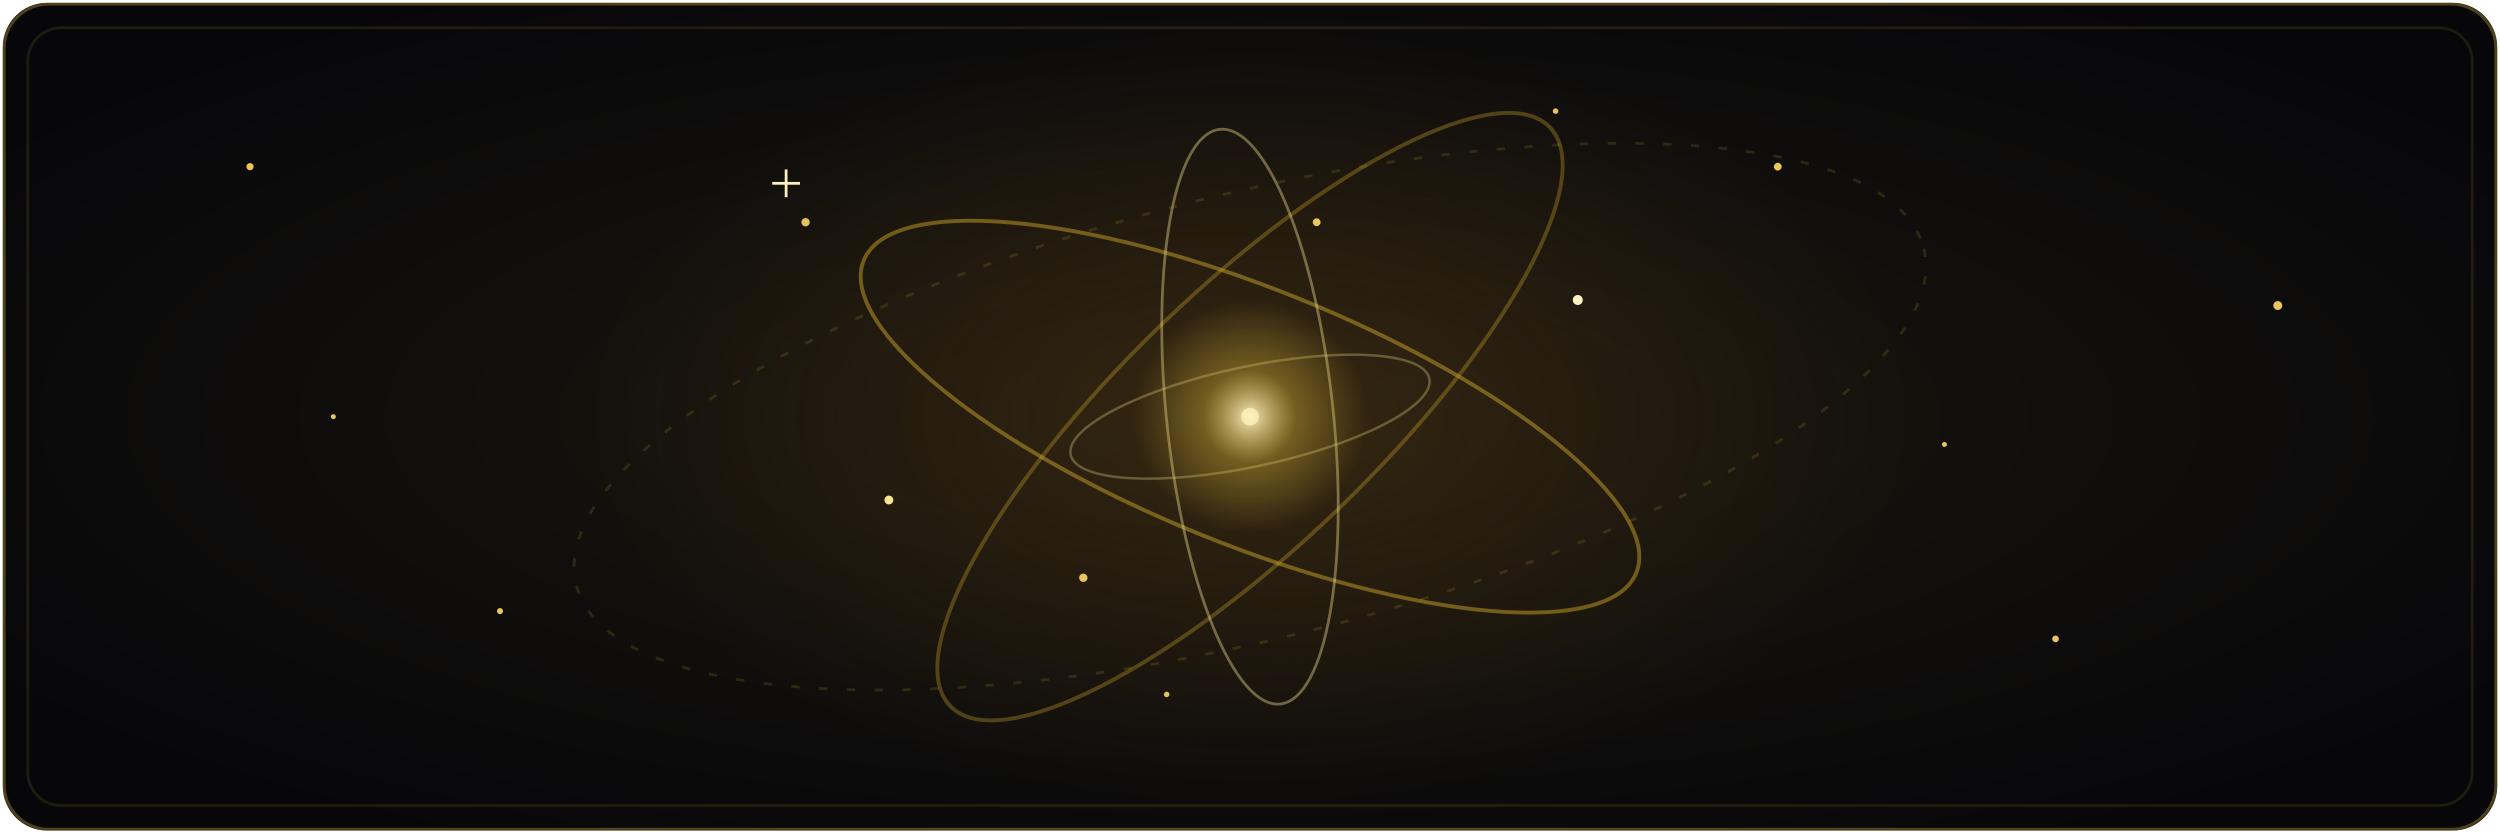
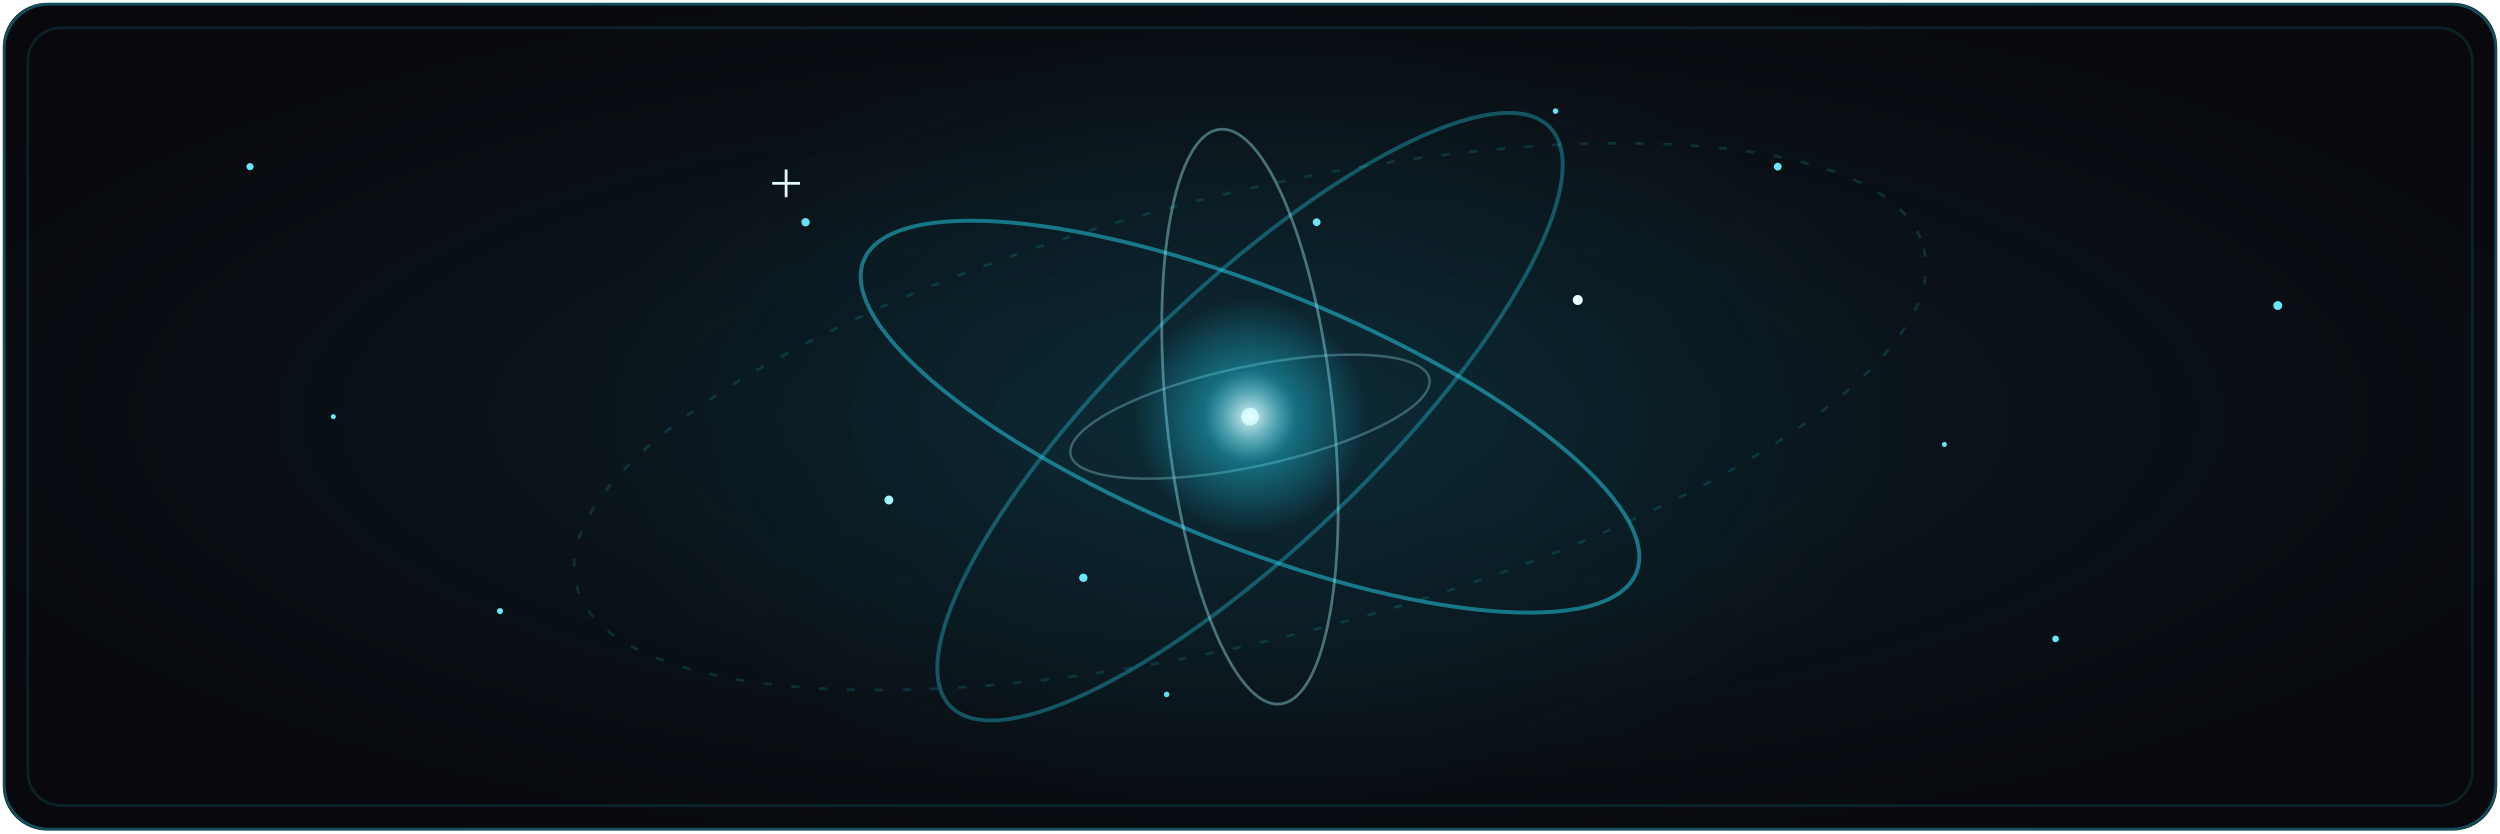
<svg xmlns="http://www.w3.org/2000/svg" width="900" height="300" viewBox="0 0 900 300" role="img" aria-label="rotating golden galaxy">
  <defs>
    <radialGradient id="core" cx="0.5" cy="0.5" r="0.5">
-       <stop offset="0" stop-color="#FFF3C4" stop-opacity="0.95" />
-       <stop offset="0.4" stop-color="#D4AF37" stop-opacity="0.4" />
-       <stop offset="1" stop-color="#D4AF37" stop-opacity="0" />
+       <stop offset="0" stop-color="#ECFEFF" stop-opacity="0.95" />
+       <stop offset="0.4" stop-color="#22D3EE" stop-opacity="0.4" />
+       <stop offset="1" stop-color="#22D3EE" stop-opacity="0" />
    </radialGradient>
    <radialGradient id="halo" cx="0.5" cy="0.5" r="0.5">
-       <stop offset="0" stop-color="#8A5A1A" stop-opacity="0.25" />
-       <stop offset="1" stop-color="#8A5A1A" stop-opacity="0" />
+       <stop offset="0" stop-color="#155E75" stop-opacity="0.25" />
+       <stop offset="1" stop-color="#155E75" stop-opacity="0" />
    </radialGradient>
    <radialGradient id="panelGlow" cx="0.5" cy="0.5" r="0.6">
-       <stop offset="0" stop-color="#D4AF37" stop-opacity="0.10" />
-       <stop offset="1" stop-color="#D4AF37" stop-opacity="0" />
+       <stop offset="0" stop-color="#22D3EE" stop-opacity="0.10" />
+       <stop offset="1" stop-color="#22D3EE" stop-opacity="0" />
    </radialGradient>
    <linearGradient id="frame" x1="0" y1="0" x2="1" y2="0">
-       <stop offset="0" stop-color="#D4AF37" stop-opacity="0" />
-       <stop offset="0.5" stop-color="#D4AF37" stop-opacity="1" />
-       <stop offset="1" stop-color="#D4AF37" stop-opacity="0" />
+       <stop offset="0" stop-color="#22D3EE" stop-opacity="0" />
+       <stop offset="0.5" stop-color="#22D3EE" stop-opacity="1" />
+       <stop offset="1" stop-color="#22D3EE" stop-opacity="0" />
    </linearGradient>
  </defs>
-   <rect x="1" y="1" width="898" height="298" rx="16" fill="#07070A" />
+   <rect x="1" y="1" width="898" height="298" rx="16" fill="#08080D" />
  <rect x="1" y="1" width="898" height="298" rx="16" fill="url(#panelGlow)" />
-   <rect x="1.5" y="1.5" width="897" height="297" rx="16" fill="none" stroke="#D4AF37" opacity="0.35" />
-   <rect x="10" y="10" width="880" height="280" rx="12" fill="none" stroke="#D4AF37" opacity="0.12" />
-   <g fill="#E9C75C">
+   <rect x="1.5" y="1.5" width="897" height="297" rx="16" fill="none" stroke="#22D3EE" opacity="0.35" />
+   <rect x="10" y="10" width="880" height="280" rx="12" fill="none" stroke="#22D3EE" opacity="0.12" />
+   <g fill="#67E8F9">
    <circle cx="90" cy="60" r="1.3">
      <animate attributeName="opacity" values="0.15;0.85;0.15" dur="3.4s" repeatCount="indefinite" />
    </circle>
    <circle cx="180" cy="220" r="1.1">
      <animate attributeName="opacity" values="0.1;0.7;0.1" dur="4.6s" begin="0.7s" repeatCount="indefinite" />
    </circle>
    <circle cx="290" cy="80" r="1.5">
      <animate attributeName="opacity" values="0.2;0.95;0.2" dur="3.0s" begin="1.2s" repeatCount="indefinite" />
    </circle>
    <circle cx="420" cy="250" r="1.0">
      <animate attributeName="opacity" values="0.1;0.6;0.1" dur="5.2s" begin="0.3s" repeatCount="indefinite" />
    </circle>
    <circle cx="640" cy="60" r="1.4">
      <animate attributeName="opacity" values="0.15;0.9;0.15" dur="3.8s" begin="1.9s" repeatCount="indefinite" />
    </circle>
    <circle cx="740" cy="230" r="1.2">
      <animate attributeName="opacity" values="0.12;0.75;0.12" dur="4.3s" begin="2.4s" repeatCount="indefinite" />
    </circle>
    <circle cx="820" cy="110" r="1.6">
      <animate attributeName="opacity" values="0.2;1;0.2" dur="2.8s" begin="0.9s" repeatCount="indefinite" />
    </circle>
    <circle cx="120" cy="150" r="0.9">
      <animate attributeName="opacity" values="0.1;0.55;0.1" dur="5.6s" begin="1.5s" repeatCount="indefinite" />
    </circle>
    <circle cx="560" cy="40" r="1.0">
      <animate attributeName="opacity" values="0.1;0.65;0.1" dur="4.9s" begin="2.8s" repeatCount="indefinite" />
    </circle>
    <circle cx="700" cy="160" r="0.9">
      <animate attributeName="opacity" values="0.1;0.6;0.1" dur="5.0s" begin="0.5s" repeatCount="indefinite" />
    </circle>
  </g>
-   <path d="M278 66 H288 M283 61 V71" stroke="#FFF3C4" stroke-width="1" fill="none">
+   <path d="M278 66 H288 M283 61 V71" stroke="#ECFEFF" stroke-width="1" fill="none">
    <animate attributeName="opacity" values="0.15;1;0.15" dur="4.4s" repeatCount="indefinite" />
  </path>
  <ellipse cx="450" cy="150" rx="240" ry="140" fill="url(#halo)" />
  <g transform="translate(450 150)">
    <g>
      <animateTransform attributeName="transform" type="rotate" values="0;360" dur="64s" repeatCount="indefinite" />
-       <ellipse rx="150" ry="46" fill="none" stroke="#C9A227" stroke-width="1.4" opacity="0.5" transform="rotate(22)" />
-       <ellipse rx="150" ry="46" fill="none" stroke="#C9A227" stroke-width="1.4" opacity="0.34" transform="rotate(-44)" />
-       <ellipse rx="104" ry="30" fill="none" stroke="#F7E394" stroke-width="1" opacity="0.4" transform="rotate(84)" />
-       <ellipse rx="66" ry="18" fill="none" stroke="#F7E394" stroke-width="0.9" opacity="0.3" transform="rotate(-12)" />
-       <circle cx="118" cy="-42" r="1.8" fill="#FFF3C4">
+       <ellipse rx="150" ry="46" fill="none" stroke="#22D3EE" stroke-width="1.4" opacity="0.5" transform="rotate(22)" />
+       <ellipse rx="150" ry="46" fill="none" stroke="#22D3EE" stroke-width="1.4" opacity="0.34" transform="rotate(-44)" />
+       <ellipse rx="104" ry="30" fill="none" stroke="#A5F3FC" stroke-width="1" opacity="0.4" transform="rotate(84)" />
+       <ellipse rx="66" ry="18" fill="none" stroke="#A5F3FC" stroke-width="0.9" opacity="0.3" transform="rotate(-12)" />
+       <circle cx="118" cy="-42" r="1.8" fill="#ECFEFF">
        <animate attributeName="opacity" values="0.3;1;0.3" dur="3.2s" repeatCount="indefinite" />
      </circle>
-       <circle cx="-130" cy="30" r="1.6" fill="#F7E394">
+       <circle cx="-130" cy="30" r="1.6" fill="#A5F3FC">
        <animate attributeName="opacity" values="0.25;0.95;0.25" dur="4.1s" begin="1.1s" repeatCount="indefinite" />
      </circle>
-       <circle cx="24" cy="-70" r="1.4" fill="#E9C75C">
+       <circle cx="24" cy="-70" r="1.4" fill="#67E8F9">
        <animate attributeName="opacity" values="0.2;0.9;0.2" dur="3.7s" begin="2.2s" repeatCount="indefinite" />
      </circle>
-       <circle cx="-60" cy="58" r="1.5" fill="#E9C75C">
+       <circle cx="-60" cy="58" r="1.5" fill="#67E8F9">
        <animate attributeName="opacity" values="0.2;0.9;0.2" dur="4.5s" begin="0.6s" repeatCount="indefinite" />
      </circle>
-       <circle r="3.2" fill="#FFF7D6" />
+       <circle r="3.2" fill="#ECFEFF" />
    </g>
    <ellipse rx="42" ry="42" fill="url(#core)">
      <animate attributeName="rx" values="38;48;38" dur="6s" repeatCount="indefinite" />
      <animate attributeName="ry" values="38;48;38" dur="6s" repeatCount="indefinite" />
    </ellipse>
  </g>
  <g transform="rotate(-14 450 150)">
-     <ellipse cx="450" cy="150" rx="250" ry="80" fill="none" stroke="#D4AF37" stroke-width="1" opacity="0.16" stroke-dasharray="3 7">
+     <ellipse cx="450" cy="150" rx="250" ry="80" fill="none" stroke="#22D3EE" stroke-width="1" opacity="0.16" stroke-dasharray="3 7">
      <animate attributeName="stroke-dashoffset" values="0;40" dur="9s" repeatCount="indefinite" />
    </ellipse>
    <g>
      <animateMotion dur="16s" repeatCount="indefinite" path="M 700,150 A 250 80 0 1 1 200,150 A 250 80 0 1 1 700,150 Z" />
-       <circle r="3.4" fill="#F7E394" />
+       <circle r="3.4" fill="#A5F3FC" />
    </g>
    <g>
      <animateMotion dur="24s" begin="-8s" repeatCount="indefinite" path="M 700,150 A 250 80 0 1 1 200,150 A 250 80 0 1 1 700,150 Z" />
-       <circle r="2.2" fill="#C9A227" />
+       <circle r="2.2" fill="#22D3EE" />
    </g>
  </g>
  <line x1="240" y1="278" x2="660" y2="278" stroke="url(#frame)" stroke-width="1" opacity="0.5" />
</svg>
